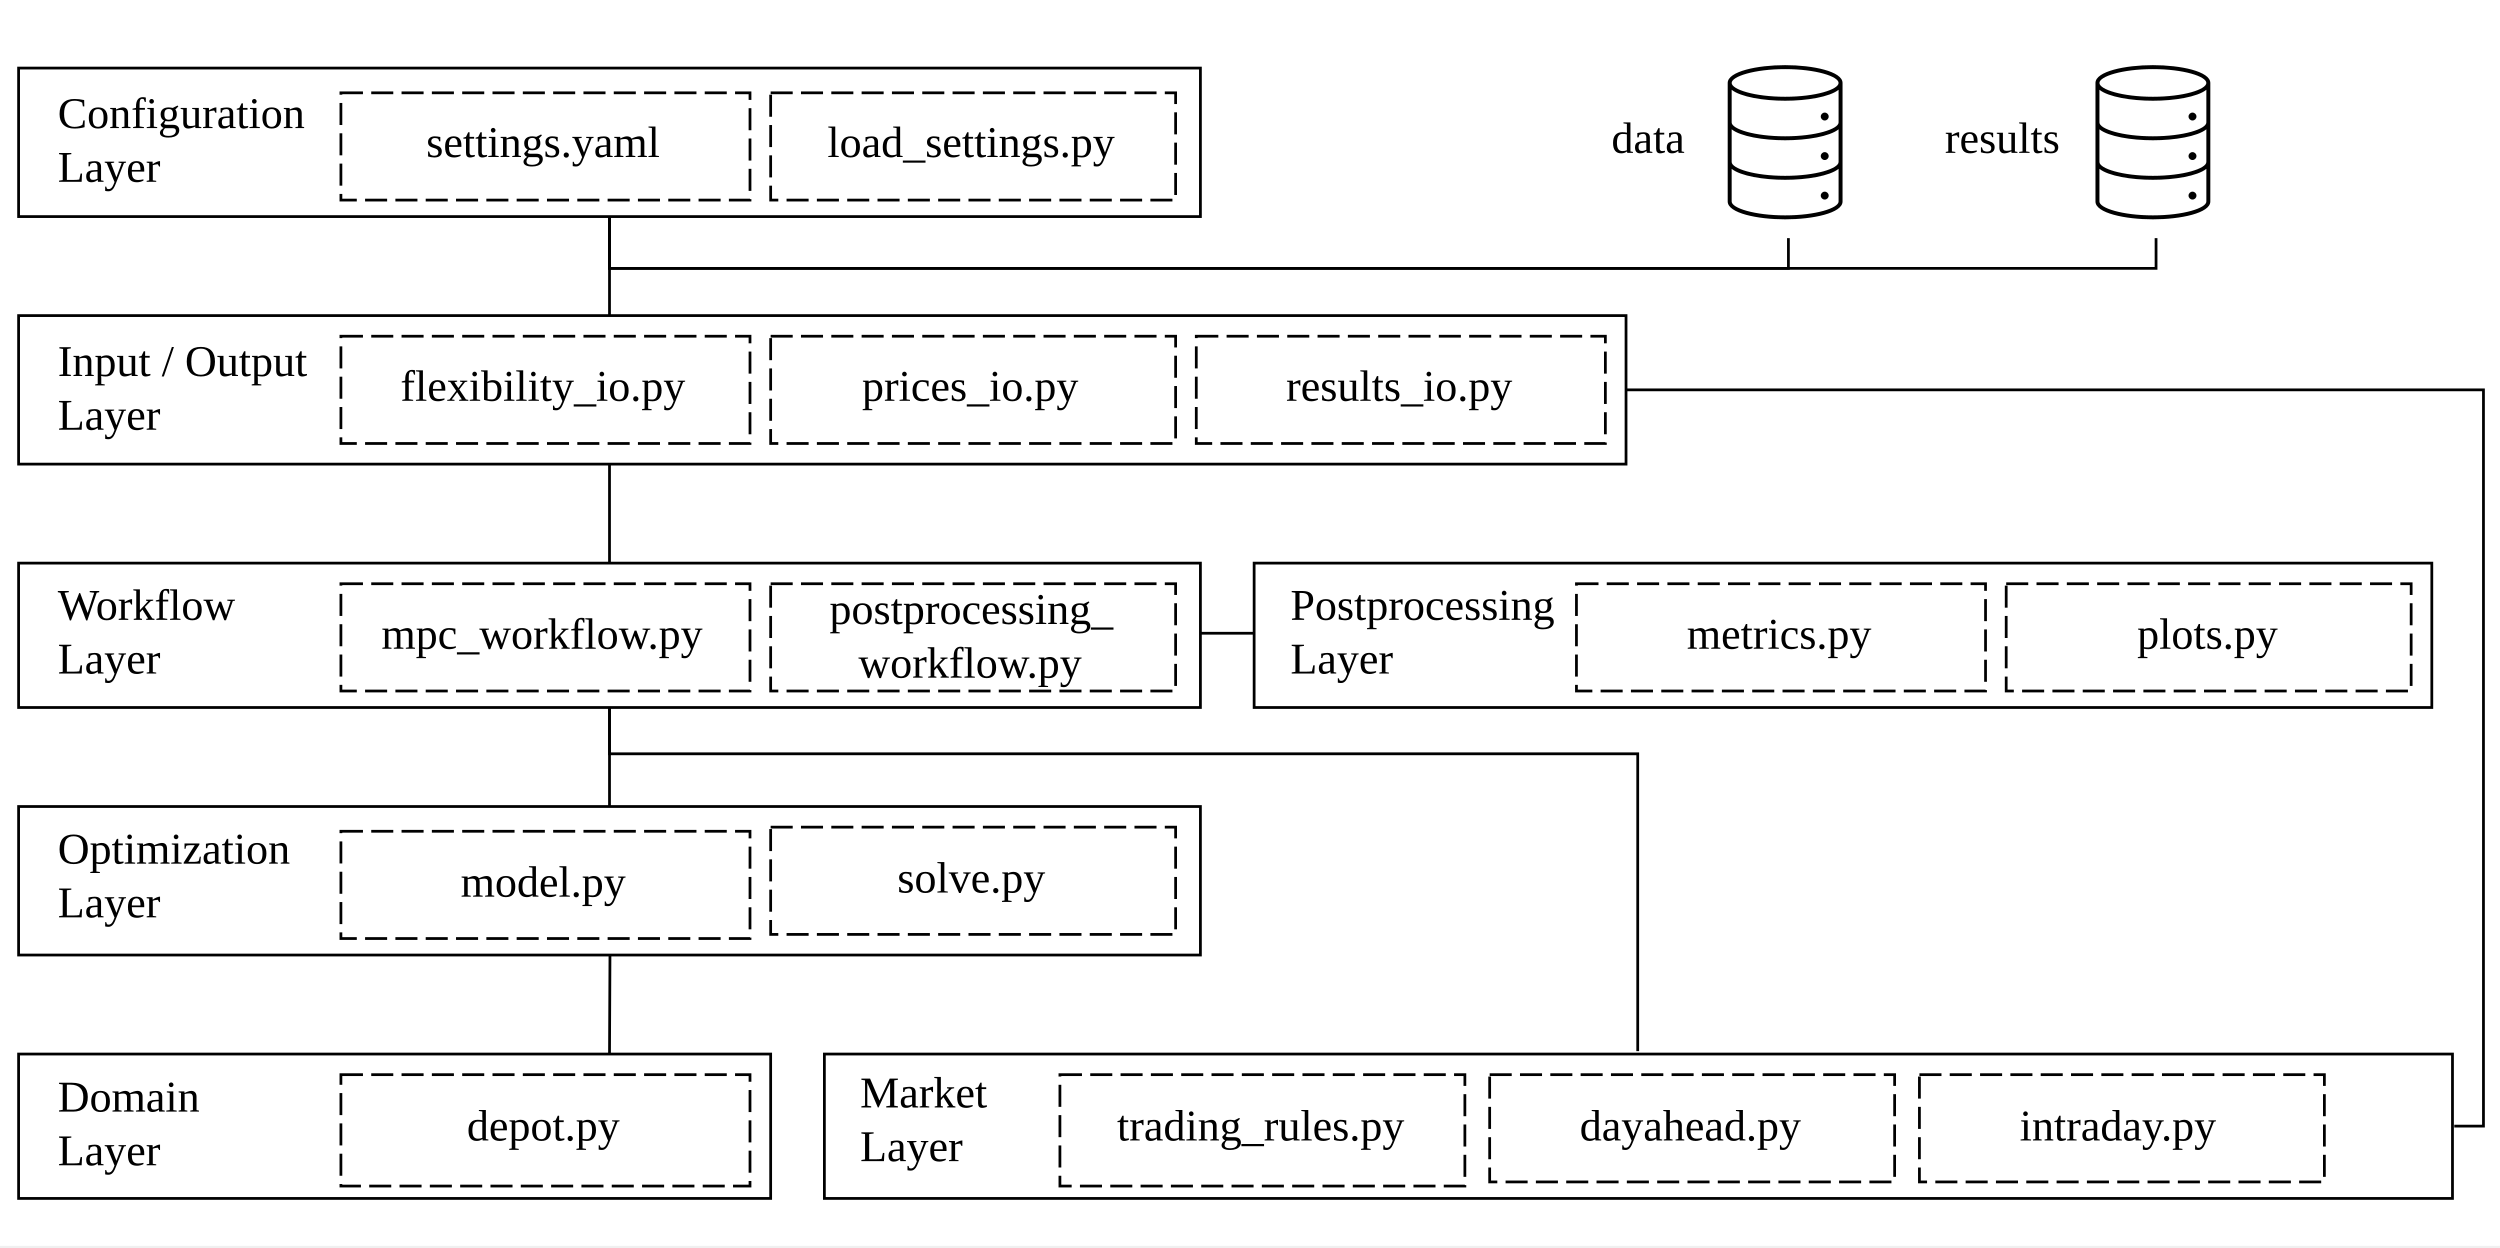
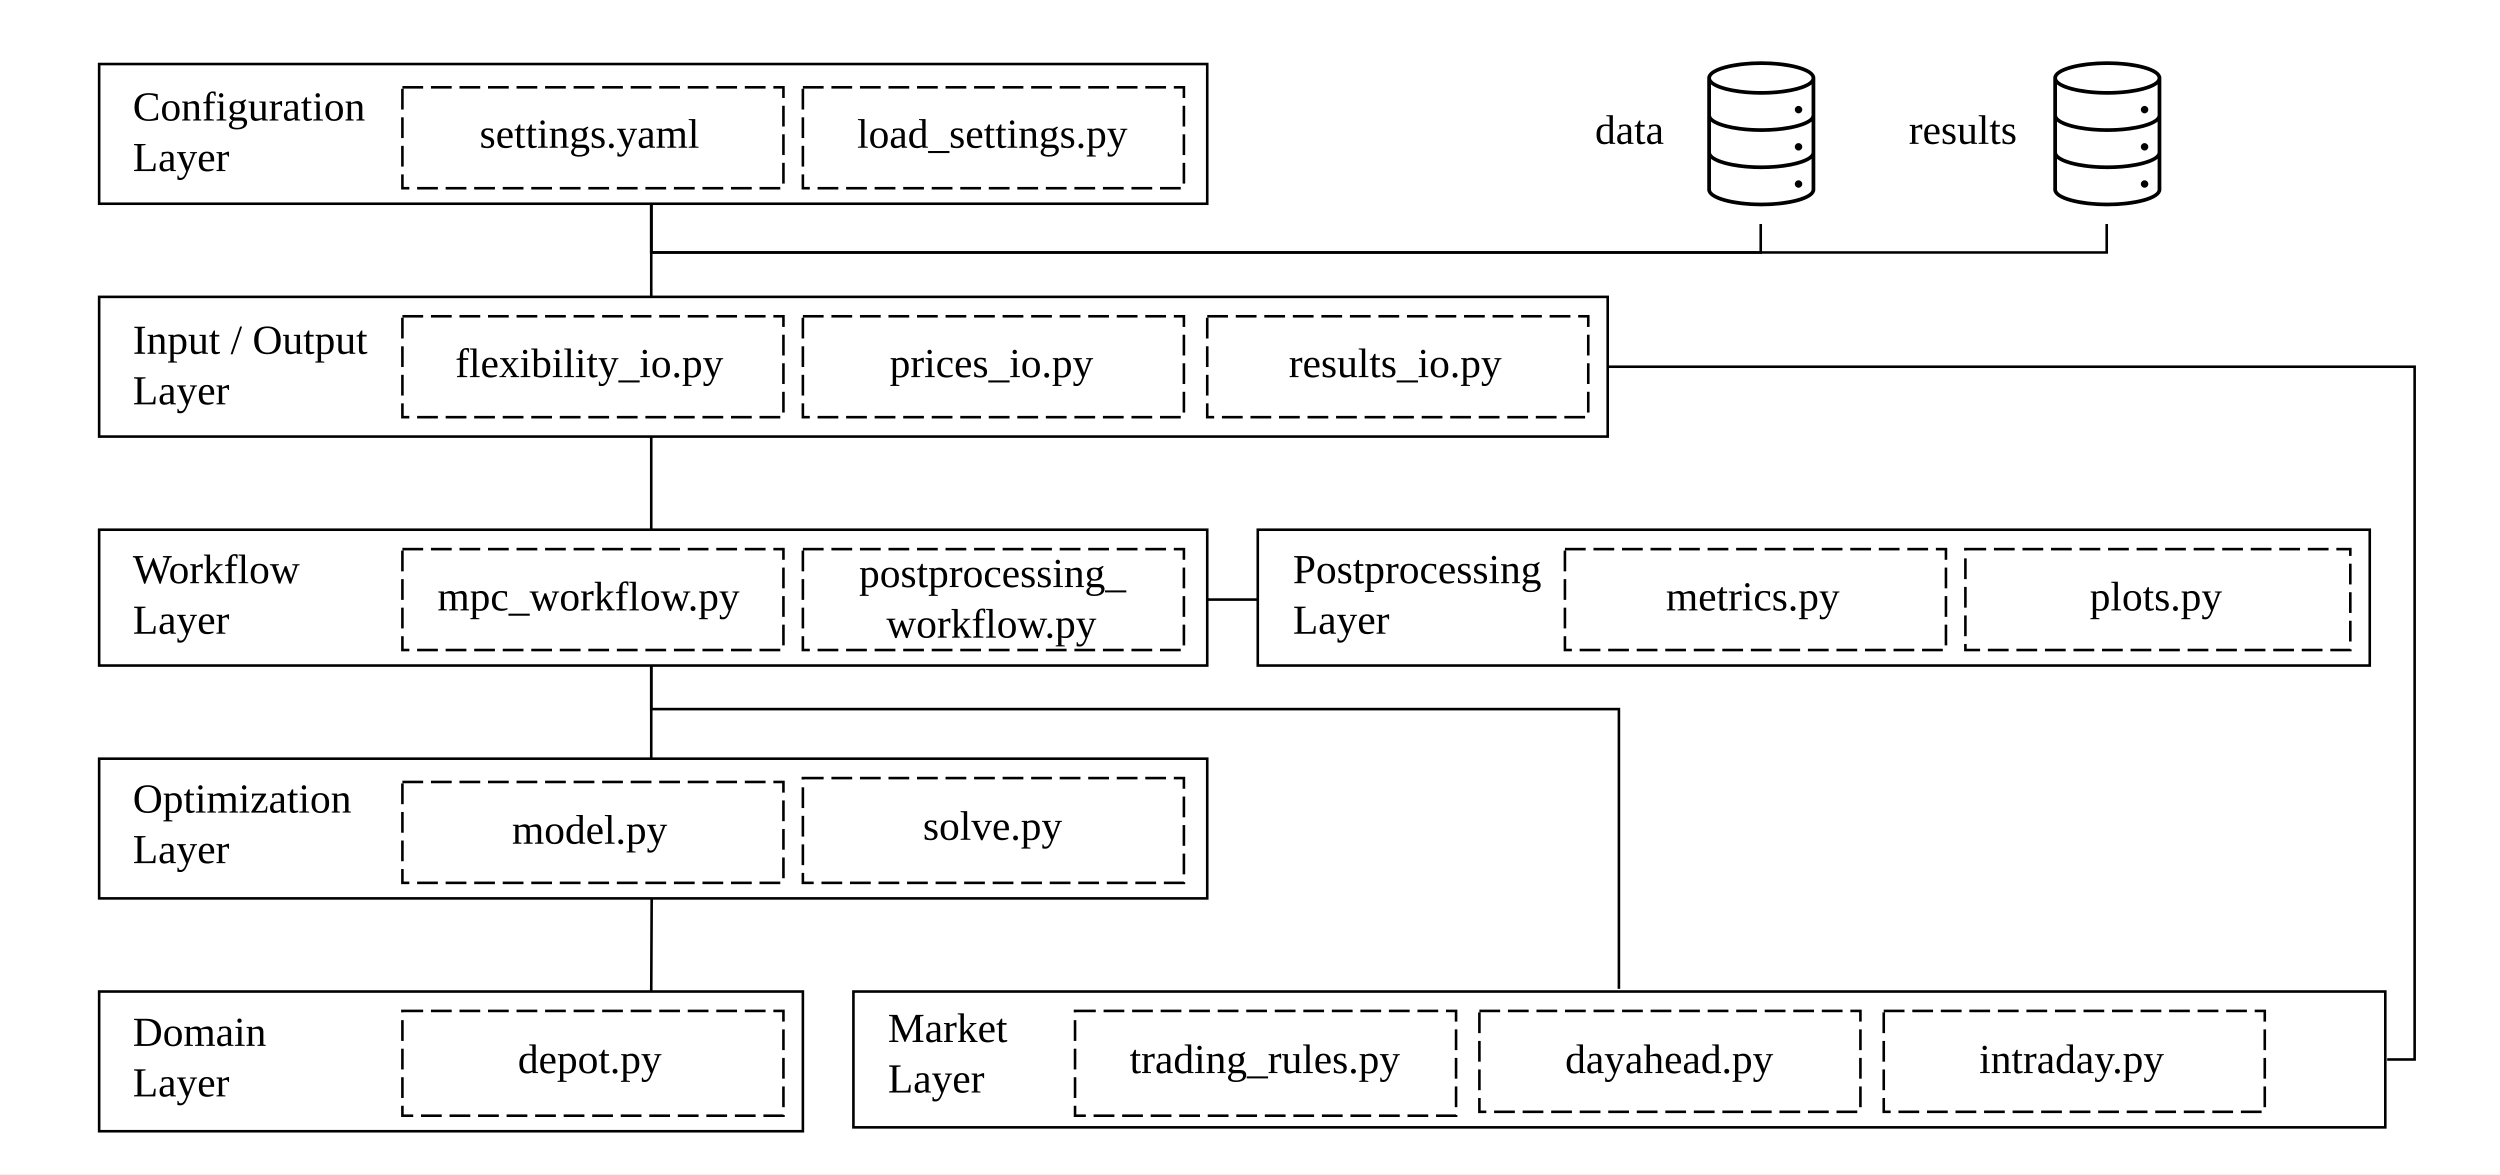
- <svg xmlns="http://www.w3.org/2000/svg" width="605" height="302" overflow="hidden">
-   <g>
-     <rect x="0" y="0" width="605" height="301.501" fill="#FFFFFF" />
-     <rect x="4.5" y="16.473" width="286" height="35.941" stroke="#000000" stroke-width="0.667" stroke-miterlimit="8" fill="none" />
-     <text font-family="Times New Roman,Times New Roman_MSFontService,sans-serif" font-weight="400" font-size="10.655" transform="matrix(1 0 0 0.998347 13.9775 31)">Configuration</text>
-     <text font-family="Times New Roman,Times New Roman_MSFontService,sans-serif" font-weight="400" font-size="10.655" transform="matrix(1 0 0 0.998347 13.9775 44)">Layer</text>
-     <rect x="4.5" y="76.374" width="389" height="35.941" stroke="#000000" stroke-width="0.667" stroke-miterlimit="8" fill="none" />
-     <rect x="4.5" y="136.274" width="286" height="34.942" stroke="#000000" stroke-width="0.667" stroke-miterlimit="8" fill="none" />
-     <rect x="4.5" y="195.177" width="286" height="35.941" stroke="#000000" stroke-width="0.667" stroke-miterlimit="8" fill="none" />
-     <rect x="4.5" y="255.078" width="182" height="34.942" stroke="#000000" stroke-width="0.667" stroke-miterlimit="8" fill="none" />
-     <text font-family="Times New Roman,Times New Roman_MSFontService,sans-serif" font-weight="400" font-size="10.655" transform="matrix(1 0 0 0.998347 13.9775 91)">Input / Output</text>
-     <text font-family="Times New Roman,Times New Roman_MSFontService,sans-serif" font-weight="400" font-size="10.655" transform="matrix(1 0 0 0.998347 13.9775 104)">Layer</text>
-     <text font-family="Times New Roman,Times New Roman_MSFontService,sans-serif" font-weight="400" font-size="10.655" transform="matrix(1 0 0 0.998347 13.9774 150)">Workflow</text>
-     <text font-family="Times New Roman,Times New Roman_MSFontService,sans-serif" font-weight="400" font-size="10.655" transform="matrix(1 0 0 0.998347 13.9774 163)">Layer</text>
-     <text font-family="Times New Roman,Times New Roman_MSFontService,sans-serif" font-weight="400" font-size="10.655" transform="matrix(1 0 0 0.998347 13.9773 209)">Optimization</text>
-     <text font-family="Times New Roman,Times New Roman_MSFontService,sans-serif" font-weight="400" font-size="10.655" transform="matrix(1 0 0 0.998347 13.9773 222)">Layer</text>
-     <text font-family="Times New Roman,Times New Roman_MSFontService,sans-serif" font-weight="400" font-size="10.655" transform="matrix(1 0 0 0.998347 13.9773 269)">Domain</text>
-     <text font-family="Times New Roman,Times New Roman_MSFontService,sans-serif" font-weight="400" font-size="10.655" transform="matrix(1 0 0 0.998347 13.9773 282)">Layer</text>
-     <rect x="303.5" y="136.274" width="285" height="34.942" stroke="#000000" stroke-width="0.667" stroke-miterlimit="8" fill="none" />
-     <rect x="199.5" y="255.078" width="394" height="34.942" stroke="#000000" stroke-width="0.667" stroke-miterlimit="8" fill="none" />
-     <rect x="82.5" y="22.463" width="99" height="25.957" stroke="#000000" stroke-width="0.667" stroke-miterlimit="8" stroke-dasharray="5.336 2.001" fill="none" />
-     <text font-family="Times New Roman,Times New Roman_MSFontService,sans-serif" font-weight="400" font-size="10.655" transform="matrix(1 0 0 0.998347 103.146 38)">settings.yaml</text>
-     <rect x="186.5" y="22.463" width="98" height="25.957" stroke="#000000" stroke-width="0.667" stroke-miterlimit="8" stroke-dasharray="5.336 2.001" fill="none" />
-     <text font-family="Times New Roman,Times New Roman_MSFontService,sans-serif" font-weight="400" font-size="10.655" transform="matrix(1 0 0 0.998347 200.224 38)">load_settings.py</text>
-     <rect x="82.5" y="81.365" width="99" height="25.957" stroke="#000000" stroke-width="0.667" stroke-miterlimit="8" stroke-dasharray="5.336 2.001" fill="none" />
-     <text font-family="Times New Roman,Times New Roman_MSFontService,sans-serif" font-weight="400" font-size="10.655" transform="matrix(1 0 0 0.998347 96.8922 97)">flexibility_io.py</text>
-     <rect x="186.5" y="81.365" width="98" height="25.957" stroke="#000000" stroke-width="0.667" stroke-miterlimit="8" stroke-dasharray="5.336 2.001" fill="none" />
-     <text font-family="Times New Roman,Times New Roman_MSFontService,sans-serif" font-weight="400" font-size="10.655" transform="matrix(1 0 0 0.998347 208.595 97)">prices_io.py</text>
-     <rect x="289.5" y="81.365" width="99" height="25.957" stroke="#000000" stroke-width="0.667" stroke-miterlimit="8" stroke-dasharray="5.336 2.001" fill="none" />
-     <text font-family="Times New Roman,Times New Roman_MSFontService,sans-serif" font-weight="400" font-size="10.655" transform="matrix(1 0 0 0.998347 311.226 97)">results_io.py</text>
-     <rect x="82.5" y="141.266" width="99" height="25.957" stroke="#000000" stroke-width="0.667" stroke-miterlimit="8" stroke-dasharray="5.336 2.001" fill="none" />
-     <text font-family="Times New Roman,Times New Roman_MSFontService,sans-serif" font-weight="400" font-size="10.655" transform="matrix(1 0 0 0.998347 92.3064 157)">mpc_workflow.py</text>
-     <rect x="186.5" y="141.266" width="98" height="25.957" stroke="#000000" stroke-width="0.667" stroke-miterlimit="8" stroke-dasharray="5.336 2.001" fill="none" />
-     <text font-family="Times New Roman,Times New Roman_MSFontService,sans-serif" font-weight="400" font-size="10.655" transform="matrix(1 0 0 0.998347 200.724 151)">postprocessing_</text>
-     <text font-family="Times New Roman,Times New Roman_MSFontService,sans-serif" font-weight="400" font-size="10.655" transform="matrix(1 0 0 0.998347 207.728 164)">workflow.py</text>
-     <rect x="381.5" y="141.266" width="99" height="25.957" stroke="#000000" stroke-width="0.667" stroke-miterlimit="8" stroke-dasharray="5.336 2.001" fill="none" />
-     <text font-family="Times New Roman,Times New Roman_MSFontService,sans-serif" font-weight="400" font-size="10.655" transform="matrix(1 0 0 0.998347 408.211 157)">metrics.py</text>
-     <rect x="82.5" y="201.167" width="99" height="25.957" stroke="#000000" stroke-width="0.667" stroke-miterlimit="8" stroke-dasharray="5.336 2.001" fill="none" />
-     <text font-family="Times New Roman,Times New Roman_MSFontService,sans-serif" font-weight="400" font-size="10.655" transform="matrix(1 0 0 0.998347 111.484 217)">model.py</text>
-     <rect x="186.5" y="200.169" width="98" height="25.957" stroke="#000000" stroke-width="0.667" stroke-miterlimit="8" stroke-dasharray="5.336 2.001" fill="none" />
-     <text font-family="Times New Roman,Times New Roman_MSFontService,sans-serif" font-weight="400" font-size="10.655" transform="matrix(1 0 0 0.998347 217.15 216)">solve.py</text>
-     <rect x="82.5" y="260.069" width="99" height="26.955" stroke="#000000" stroke-width="0.667" stroke-miterlimit="8" stroke-dasharray="5.336 2.001" fill="none" />
-     <text font-family="Times New Roman,Times New Roman_MSFontService,sans-serif" font-weight="400" font-size="10.655" transform="matrix(1 0 0 0.998347 112.985 276)">depot.py</text>
-     <rect x="256.5" y="260.069" width="98" height="26.955" stroke="#000000" stroke-width="0.667" stroke-miterlimit="8" stroke-dasharray="5.336 2.001" fill="none" />
-     <text font-family="Times New Roman,Times New Roman_MSFontService,sans-serif" font-weight="400" font-size="10.655" transform="matrix(1 0 0 0.998347 270.313 276)">trading_rules.py</text>
-     <rect x="360.5" y="260.069" width="98" height="25.957" stroke="#000000" stroke-width="0.667" stroke-miterlimit="8" stroke-dasharray="5.336 2.001" fill="none" />
-     <text font-family="Times New Roman,Times New Roman_MSFontService,sans-serif" font-weight="400" font-size="10.655" transform="matrix(1 0 0 0.998347 382.291 276)">dayahead.py</text>
-     <rect x="464.5" y="260.069" width="98" height="25.957" stroke="#000000" stroke-width="0.667" stroke-miterlimit="8" stroke-dasharray="5.336 2.001" fill="none" />
-     <text font-family="Times New Roman,Times New Roman_MSFontService,sans-serif" font-weight="400" font-size="10.655" transform="matrix(1 0 0 0.998347 488.766 276)">intraday.py</text>
-     <text font-family="Times New Roman,Times New Roman_MSFontService,sans-serif" font-weight="400" font-size="10.655" transform="matrix(1 0 0 0.998347 208.139 268)">Market</text>
-     <text font-family="Times New Roman,Times New Roman_MSFontService,sans-serif" font-weight="400" font-size="10.655" transform="matrix(1 0 0 0.998347 208.139 281)">Layer</text>
-     <text font-family="Times New Roman,Times New Roman_MSFontService,sans-serif" font-weight="400" font-size="10.655" transform="matrix(1 0 0 0.998347 312.282 150)">Postprocessing</text>
-     <text font-family="Times New Roman,Times New Roman_MSFontService,sans-serif" font-weight="400" font-size="10.655" transform="matrix(1 0 0 0.998347 312.282 163)">Layer</text>
-     <path d="M147.5 52.413 147.5 76.426" stroke="#000000" stroke-width="0.667" stroke-miterlimit="8" fill="none" fill-rule="evenodd" />
-     <path d="M147.5 112.314 147.5 136.327" stroke="#000000" stroke-width="0.667" stroke-miterlimit="8" fill="none" fill-rule="evenodd" />
-     <path d="M147.5 171.216 147.5 195.23" stroke="#000000" stroke-width="0.667" stroke-miterlimit="8" fill="none" fill-rule="evenodd" />
-     <path d="M0 0 0.112 24.012" stroke="#000000" stroke-width="0.666" stroke-miterlimit="8" fill="none" fill-rule="evenodd" transform="matrix(-1.00166 0 0 1 147.612 231.117)" />
-     <path d="M0 0 11.203 0 11.203 248.416 83.153 248.416" stroke="#000000" stroke-width="0.666" stroke-miterlimit="8" fill="none" fill-rule="evenodd" transform="matrix(1.84001e-16 1 1.00166 -1.83697e-16 147.5 171.216)" />
-     <path d="M393.5 94.344 600.998 94.344 600.998 272.519 593.936 272.519" stroke="#000000" stroke-width="0.667" stroke-miterlimit="8" fill="none" fill-rule="evenodd" />
-     <path d="M0 0 13.016 0" stroke="#000000" stroke-width="0.666" stroke-miterlimit="8" fill="none" fill-rule="evenodd" transform="matrix(1.00166 0 0 -1 290.5 153.246)" />
+ <svg xmlns="http://www.w3.org/2000/svg" width="643" height="302" overflow="hidden">
+   <defs>
+     <clipPath id="clip0">
+       <rect x="0" y="0" width="643" height="302" />
+     </clipPath>
+   </defs>
+   <g clip-path="url(#clip0)">
+     <rect x="0" y="0" width="643" height="302.431" fill="#FFFFFF" />
+     <rect x="25.5" y="16.469" width="285" height="35.932" stroke="#000000" stroke-width="0.667" stroke-miterlimit="8" fill="none" />
+     <text font-family="Times New Roman,Times New Roman_MSFontService,sans-serif" font-weight="400" font-size="10.655" transform="matrix(1 0 0 0.998121 34.1562 31)">Configuration</text>
+     <text font-family="Times New Roman,Times New Roman_MSFontService,sans-serif" font-weight="400" font-size="10.655" transform="matrix(1 0 0 0.998121 34.1562 44)">Layer</text>
+     <rect x="25.5" y="76.356" width="388" height="35.932" stroke="#000000" stroke-width="0.667" stroke-miterlimit="8" fill="none" />
+     <rect x="25.5" y="136.243" width="285" height="34.934" stroke="#000000" stroke-width="0.667" stroke-miterlimit="8" fill="none" />
+     <rect x="25.5" y="195.133" width="285" height="35.932" stroke="#000000" stroke-width="0.667" stroke-miterlimit="8" fill="none" />
+     <rect x="25.5" y="255.02" width="181" height="35.932" stroke="#000000" stroke-width="0.667" stroke-miterlimit="8" fill="none" />
+     <text font-family="Times New Roman,Times New Roman_MSFontService,sans-serif" font-weight="400" font-size="10.655" transform="matrix(1 0 0 0.998121 34.1562 91)">Input / Output</text>
+     <text font-family="Times New Roman,Times New Roman_MSFontService,sans-serif" font-weight="400" font-size="10.655" transform="matrix(1 0 0 0.998121 34.1562 104)">Layer</text>
+     <text font-family="Times New Roman,Times New Roman_MSFontService,sans-serif" font-weight="400" font-size="10.655" transform="matrix(1 0 0 0.998121 34.1561 150)">Workflow</text>
+     <text font-family="Times New Roman,Times New Roman_MSFontService,sans-serif" font-weight="400" font-size="10.655" transform="matrix(1 0 0 0.998121 34.1561 163)">Layer</text>
+     <text font-family="Times New Roman,Times New Roman_MSFontService,sans-serif" font-weight="400" font-size="10.655" transform="matrix(1 0 0 0.998121 34.156 209)">Optimization</text>
+     <text font-family="Times New Roman,Times New Roman_MSFontService,sans-serif" font-weight="400" font-size="10.655" transform="matrix(1 0 0 0.998121 34.156 222)">Layer</text>
+     <text font-family="Times New Roman,Times New Roman_MSFontService,sans-serif" font-weight="400" font-size="10.655" transform="matrix(1 0 0 0.998121 34.156 269)">Domain</text>
+     <text font-family="Times New Roman,Times New Roman_MSFontService,sans-serif" font-weight="400" font-size="10.655" transform="matrix(1 0 0 0.998121 34.156 282)">Layer</text>
+     <rect x="323.5" y="136.243" width="286" height="34.934" stroke="#000000" stroke-width="0.667" stroke-miterlimit="8" fill="none" />
+     <rect x="219.5" y="255.02" width="394" height="34.934" stroke="#000000" stroke-width="0.667" stroke-miterlimit="8" fill="none" />
+     <rect x="103.5" y="22.458" width="98" height="25.951" stroke="#000000" stroke-width="0.667" stroke-miterlimit="8" stroke-dasharray="5.337 2.002" fill="none" />
+     <text font-family="Times New Roman,Times New Roman_MSFontService,sans-serif" font-weight="400" font-size="10.655" transform="matrix(1 0 0 0.998121 123.345 38)">settings.yaml</text>
+     <rect x="206.5" y="22.458" width="98" height="25.951" stroke="#000000" stroke-width="0.667" stroke-miterlimit="8" stroke-dasharray="5.337 2.002" fill="none" />
+     <text font-family="Times New Roman,Times New Roman_MSFontService,sans-serif" font-weight="400" font-size="10.655" transform="matrix(1 0 0 0.998121 220.445 38)">load_settings.py</text>
+     <rect x="103.5" y="81.347" width="98" height="25.951" stroke="#000000" stroke-width="0.667" stroke-miterlimit="8" stroke-dasharray="5.337 2.002" fill="none" />
+     <text font-family="Times New Roman,Times New Roman_MSFontService,sans-serif" font-weight="400" font-size="10.655" transform="matrix(1 0 0 0.998121 117.09 97)">flexibility_io.py</text>
+     <rect x="206.5" y="81.347" width="98" height="25.951" stroke="#000000" stroke-width="0.667" stroke-miterlimit="8" stroke-dasharray="5.337 2.002" fill="none" />
+     <text font-family="Times New Roman,Times New Roman_MSFontService,sans-serif" font-weight="400" font-size="10.655" transform="matrix(1 0 0 0.998121 228.818 97)">prices_io.py</text>
+     <rect x="310.5" y="81.347" width="98" height="25.951" stroke="#000000" stroke-width="0.667" stroke-miterlimit="8" stroke-dasharray="5.337 2.002" fill="none" />
+     <text font-family="Times New Roman,Times New Roman_MSFontService,sans-serif" font-weight="400" font-size="10.655" transform="matrix(1 0 0 0.998121 331.473 97)">results_io.py</text>
+     <rect x="103.5" y="141.234" width="98" height="25.951" stroke="#000000" stroke-width="0.667" stroke-miterlimit="8" stroke-dasharray="5.337 2.002" fill="none" />
+     <text font-family="Times New Roman,Times New Roman_MSFontService,sans-serif" font-weight="400" font-size="10.655" transform="matrix(1 0 0 0.998121 112.503 157)">mpc_workflow.py</text>
+     <rect x="206.5" y="141.234" width="98" height="25.951" stroke="#000000" stroke-width="0.667" stroke-miterlimit="8" stroke-dasharray="5.337 2.002" fill="none" />
+     <text font-family="Times New Roman,Times New Roman_MSFontService,sans-serif" font-weight="400" font-size="10.655" transform="matrix(1 0 0 0.998121 220.945 151)">postprocessing_</text>
+     <text font-family="Times New Roman,Times New Roman_MSFontService,sans-serif" font-weight="400" font-size="10.655" transform="matrix(1 0 0 0.998121 227.951 164)">workflow.py</text>
+     <rect x="402.5" y="141.234" width="98" height="25.951" stroke="#000000" stroke-width="0.667" stroke-miterlimit="8" stroke-dasharray="5.337 2.002" fill="none" />
+     <text font-family="Times New Roman,Times New Roman_MSFontService,sans-serif" font-weight="400" font-size="10.655" transform="matrix(1 0 0 0.998121 428.479 157)">metrics.py</text>
+     <rect x="103.5" y="201.121" width="98" height="25.951" stroke="#000000" stroke-width="0.667" stroke-miterlimit="8" stroke-dasharray="5.337 2.002" fill="none" />
+     <text font-family="Times New Roman,Times New Roman_MSFontService,sans-serif" font-weight="400" font-size="10.655" transform="matrix(1 0 0 0.998121 131.684 217)">model.py</text>
+     <rect x="206.5" y="200.123" width="98" height="26.949" stroke="#000000" stroke-width="0.667" stroke-miterlimit="8" stroke-dasharray="5.337 2.002" fill="none" />
+     <text font-family="Times New Roman,Times New Roman_MSFontService,sans-serif" font-weight="400" font-size="10.655" transform="matrix(1 0 0 0.998121 237.375 216)">solve.py</text>
+     <rect x="103.5" y="260.01" width="98" height="26.949" stroke="#000000" stroke-width="0.667" stroke-miterlimit="8" stroke-dasharray="5.337 2.002" fill="none" />
+     <text font-family="Times New Roman,Times New Roman_MSFontService,sans-serif" font-weight="400" font-size="10.655" transform="matrix(1 0 0 0.998121 133.186 276)">depot.py</text>
+     <rect x="276.5" y="260.01" width="98" height="26.949" stroke="#000000" stroke-width="0.667" stroke-miterlimit="8" stroke-dasharray="5.337 2.002" fill="none" />
+     <text font-family="Times New Roman,Times New Roman_MSFontService,sans-serif" font-weight="400" font-size="10.655" transform="matrix(1 0 0 0.998121 290.55 276)">trading_rules.py</text>
+     <rect x="380.5" y="260.01" width="98" height="25.951" stroke="#000000" stroke-width="0.667" stroke-miterlimit="8" stroke-dasharray="5.337 2.002" fill="none" />
+     <text font-family="Times New Roman,Times New Roman_MSFontService,sans-serif" font-weight="400" font-size="10.655" transform="matrix(1 0 0 0.998121 402.553 276)">dayahead.py</text>
+     <rect x="484.5" y="260.01" width="98" height="25.951" stroke="#000000" stroke-width="0.667" stroke-miterlimit="8" stroke-dasharray="5.337 2.002" fill="none" />
+     <text font-family="Times New Roman,Times New Roman_MSFontService,sans-serif" font-weight="400" font-size="10.655" transform="matrix(1 0 0 0.998121 509.052 276)">intraday.py</text>
+     <text font-family="Times New Roman,Times New Roman_MSFontService,sans-serif" font-weight="400" font-size="10.655" transform="matrix(1 0 0 0.998121 228.362 268)">Market</text>
+     <text font-family="Times New Roman,Times New Roman_MSFontService,sans-serif" font-weight="400" font-size="10.655" transform="matrix(1 0 0 0.998121 228.362 281)">Layer</text>
+     <text font-family="Times New Roman,Times New Roman_MSFontService,sans-serif" font-weight="400" font-size="10.655" transform="matrix(1 0 0 0.998121 332.529 150)">Postprocessing</text>
+     <text font-family="Times New Roman,Times New Roman_MSFontService,sans-serif" font-weight="400" font-size="10.655" transform="matrix(1 0 0 0.998121 332.529 163)">Layer</text>
+     <path d="M167.5 52.401 167.5 76.414" stroke="#000000" stroke-width="0.667" stroke-miterlimit="8" fill="none" fill-rule="evenodd" />
+     <path d="M167.5 112.289 167.5 136.302" stroke="#000000" stroke-width="0.667" stroke-miterlimit="8" fill="none" fill-rule="evenodd" />
+     <path d="M167.5 171.178 167.5 195.191" stroke="#000000" stroke-width="0.667" stroke-miterlimit="8" fill="none" fill-rule="evenodd" />
+     <path d="M0 0 0.112 24.012" stroke="#000000" stroke-width="0.666" stroke-miterlimit="8" fill="none" fill-rule="evenodd" transform="matrix(-1.00188 0 0 1 167.612 231.065)" />
+     <path d="M0 0 11.203 0 11.203 248.416 83.153 248.416" stroke="#000000" stroke-width="0.666" stroke-miterlimit="8" fill="none" fill-rule="evenodd" transform="matrix(1.84043e-16 1 1.00188 -1.83697e-16 167.5 171.178)" />
+     <path d="M413.5 94.323 621.045 94.323 621.045 272.498 613.982 272.498" stroke="#000000" stroke-width="0.667" stroke-miterlimit="8" fill="none" fill-rule="evenodd" />
+     <path d="M0 0 13.016 0" stroke="#000000" stroke-width="0.666" stroke-miterlimit="8" fill="none" fill-rule="evenodd" transform="matrix(1.00188 0 0 -1 310.5 154.21)" />
    <g>
      <g>
        <g>
-           <path d="M36.835 37.792 36.835 9.089C36.835 6.293 29.688 4.784 22.962 4.784 16.236 4.784 9.089 6.293 9.089 9.089L9.089 37.792C9.089 40.588 16.236 42.097 22.962 42.097 29.688 42.097 36.835 40.588 36.835 37.792ZM22.962 5.74C30.354 5.74 35.878 7.51 35.878 9.089 35.878 10.668 30.354 12.438 22.962 12.438 15.57 12.438 10.046 10.668 10.046 9.089 10.046 7.51 15.57 5.74 22.962 5.74ZM10.046 10.744C12.212 12.476 17.716 13.395 22.962 13.395 28.208 13.395 33.712 12.476 35.878 10.744L35.878 18.657C35.878 20.235 30.354 22.005 22.962 22.005 15.57 22.005 10.046 20.235 10.046 18.657ZM10.046 20.312C12.212 22.044 17.716 22.962 22.962 22.962 28.208 22.962 33.712 22.044 35.878 20.312L35.878 28.224C35.878 29.803 30.354 31.573 22.962 31.573 15.57 31.573 10.046 29.803 10.046 28.224ZM10.046 37.792 10.046 29.879C12.212 31.611 17.716 32.529 22.962 32.529 28.208 32.529 33.712 31.611 35.878 29.879L35.878 37.792C35.878 39.37 30.354 41.14 22.962 41.14 15.57 41.14 10.046 39.37 10.046 37.792Z" transform="matrix(1.00165 0 0 1 409 10.9818)" />
-           <path d="M33.486 17.221C33.486 17.75 33.058 18.178 32.529 18.178 32.001 18.178 31.573 17.75 31.573 17.221 31.573 16.693 32.001 16.265 32.529 16.265 33.058 16.265 33.486 16.693 33.486 17.221Z" transform="matrix(1.00165 0 0 1 409 10.9818)" />
-           <path d="M33.486 26.789C33.486 27.317 33.058 27.746 32.529 27.746 32.001 27.746 31.573 27.317 31.573 26.789 31.573 26.261 32.001 25.832 32.529 25.832 33.058 25.832 33.486 26.261 33.486 26.789Z" transform="matrix(1.00165 0 0 1 409 10.9818)" />
-           <path d="M33.486 36.356C33.486 36.885 33.058 37.313 32.529 37.313 32.001 37.313 31.573 36.885 31.573 36.356 31.573 35.828 32.001 35.4 32.529 35.4 33.058 35.4 33.486 35.828 33.486 36.356Z" transform="matrix(1.00165 0 0 1 409 10.9818)" />
+           <path d="M36.827 37.783 36.827 9.087C36.827 6.291 29.681 4.783 22.957 4.783 16.233 4.783 9.087 6.291 9.087 9.087L9.087 37.783C9.087 40.579 16.233 42.087 22.957 42.087 29.681 42.087 36.827 40.579 36.827 37.783ZM22.957 5.739C30.347 5.739 35.87 7.509 35.87 9.087 35.87 10.665 30.347 12.435 22.957 12.435 15.566 12.435 10.044 10.665 10.044 9.087 10.044 7.509 15.566 5.739 22.957 5.739ZM10.044 10.742C12.21 12.473 17.712 13.391 22.957 13.391 28.202 13.391 33.704 12.473 35.87 10.742L35.87 18.652C35.87 20.231 30.347 22 22.957 22 15.566 22 10.044 20.231 10.044 18.652ZM10.044 20.307C12.21 22.038 17.712 22.957 22.957 22.957 28.202 22.957 33.704 22.038 35.87 20.307L35.87 28.218C35.87 29.796 30.347 31.566 22.957 31.566 15.566 31.566 10.044 29.796 10.044 28.218ZM10.044 37.783 10.044 29.872C12.21 31.604 17.712 32.522 22.957 32.522 28.202 32.522 33.704 31.604 35.87 29.872L35.87 37.783C35.87 39.361 30.347 41.131 22.957 41.131 15.566 41.131 10.044 39.361 10.044 37.783Z" transform="matrix(1.00188 0 0 1 430 10.9794)" />
+           <path d="M33.479 17.218C33.479 17.746 33.05 18.174 32.522 18.174 31.994 18.174 31.566 17.746 31.566 17.218 31.566 16.689 31.994 16.261 32.522 16.261 33.05 16.261 33.479 16.689 33.479 17.218Z" transform="matrix(1.00188 0 0 1 430 10.9794)" />
+           <path d="M33.479 26.783C33.479 27.311 33.05 27.739 32.522 27.739 31.994 27.739 31.566 27.311 31.566 26.783 31.566 26.255 31.994 25.826 32.522 25.826 33.05 25.826 33.479 26.255 33.479 26.783Z" transform="matrix(1.00188 0 0 1 430 10.9794)" />
+           <path d="M33.479 36.348C33.479 36.877 33.05 37.305 32.522 37.305 31.994 37.305 31.566 36.877 31.566 36.348 31.566 35.82 31.994 35.392 32.522 35.392 33.05 35.392 33.479 35.82 33.479 36.348Z" transform="matrix(1.00188 0 0 1 430 10.9794)" />
        </g>
      </g>
    </g>
    <g>
      <g>
        <g>
-           <path d="M36.835 37.792 36.835 9.089C36.835 6.293 29.688 4.784 22.962 4.784 16.236 4.784 9.089 6.293 9.089 9.089L9.089 37.792C9.089 40.588 16.236 42.097 22.962 42.097 29.688 42.097 36.835 40.588 36.835 37.792ZM22.962 5.74C30.354 5.74 35.878 7.51 35.878 9.089 35.878 10.668 30.354 12.438 22.962 12.438 15.57 12.438 10.046 10.668 10.046 9.089 10.046 7.51 15.57 5.74 22.962 5.74ZM10.046 10.744C12.212 12.476 17.716 13.395 22.962 13.395 28.208 13.395 33.712 12.476 35.878 10.744L35.878 18.657C35.878 20.235 30.354 22.005 22.962 22.005 15.57 22.005 10.046 20.235 10.046 18.657ZM10.046 20.312C12.212 22.044 17.716 22.962 22.962 22.962 28.208 22.962 33.712 22.044 35.878 20.312L35.878 28.224C35.878 29.803 30.354 31.573 22.962 31.573 15.57 31.573 10.046 29.803 10.046 28.224ZM10.046 37.792 10.046 29.879C12.212 31.611 17.716 32.529 22.962 32.529 28.208 32.529 33.712 31.611 35.878 29.879L35.878 37.792C35.878 39.37 30.354 41.14 22.962 41.14 15.57 41.14 10.046 39.37 10.046 37.792Z" transform="matrix(1.00165 0 0 1 498 10.9818)" />
-           <path d="M33.486 17.221C33.486 17.75 33.058 18.178 32.529 18.178 32.001 18.178 31.573 17.75 31.573 17.221 31.573 16.693 32.001 16.265 32.529 16.265 33.058 16.265 33.486 16.693 33.486 17.221Z" transform="matrix(1.00165 0 0 1 498 10.9818)" />
-           <path d="M33.486 26.789C33.486 27.317 33.058 27.746 32.529 27.746 32.001 27.746 31.573 27.317 31.573 26.789 31.573 26.261 32.001 25.832 32.529 25.832 33.058 25.832 33.486 26.261 33.486 26.789Z" transform="matrix(1.00165 0 0 1 498 10.9818)" />
-           <path d="M33.486 36.356C33.486 36.885 33.058 37.313 32.529 37.313 32.001 37.313 31.573 36.885 31.573 36.356 31.573 35.828 32.001 35.4 32.529 35.4 33.058 35.4 33.486 35.828 33.486 36.356Z" transform="matrix(1.00165 0 0 1 498 10.9818)" />
+           <path d="M36.827 37.783 36.827 9.087C36.827 6.291 29.681 4.783 22.957 4.783 16.233 4.783 9.087 6.291 9.087 9.087L9.087 37.783C9.087 40.579 16.233 42.087 22.957 42.087 29.681 42.087 36.827 40.579 36.827 37.783ZM22.957 5.739C30.347 5.739 35.87 7.509 35.87 9.087 35.87 10.665 30.347 12.435 22.957 12.435 15.566 12.435 10.044 10.665 10.044 9.087 10.044 7.509 15.566 5.739 22.957 5.739ZM10.044 10.742C12.21 12.473 17.712 13.391 22.957 13.391 28.202 13.391 33.704 12.473 35.87 10.742L35.87 18.652C35.87 20.231 30.347 22 22.957 22 15.566 22 10.044 20.231 10.044 18.652ZM10.044 20.307C12.21 22.038 17.712 22.957 22.957 22.957 28.202 22.957 33.704 22.038 35.87 20.307L35.87 28.218C35.87 29.796 30.347 31.566 22.957 31.566 15.566 31.566 10.044 29.796 10.044 28.218ZM10.044 37.783 10.044 29.872C12.21 31.604 17.712 32.522 22.957 32.522 28.202 32.522 33.704 31.604 35.87 29.872L35.87 37.783C35.87 39.361 30.347 41.131 22.957 41.131 15.566 41.131 10.044 39.361 10.044 37.783Z" transform="matrix(1.00188 0 0 1 519 10.9794)" />
+           <path d="M33.479 17.218C33.479 17.746 33.05 18.174 32.522 18.174 31.994 18.174 31.566 17.746 31.566 17.218 31.566 16.689 31.994 16.261 32.522 16.261 33.05 16.261 33.479 16.689 33.479 17.218Z" transform="matrix(1.00188 0 0 1 519 10.9794)" />
+           <path d="M33.479 26.783C33.479 27.311 33.05 27.739 32.522 27.739 31.994 27.739 31.566 27.311 31.566 26.783 31.566 26.255 31.994 25.826 32.522 25.826 33.05 25.826 33.479 26.255 33.479 26.783Z" transform="matrix(1.00188 0 0 1 519 10.9794)" />
+           <path d="M33.479 36.348C33.479 36.877 33.05 37.305 32.522 37.305 31.994 37.305 31.566 36.877 31.566 36.348 31.566 35.82 31.994 35.392 32.522 35.392 33.05 35.392 33.479 35.82 33.479 36.348Z" transform="matrix(1.00188 0 0 1 519 10.9794)" />
        </g>
      </g>
    </g>
-     <text font-family="Times New Roman,Times New Roman_MSFontService,sans-serif" font-weight="400" font-size="10.655" transform="matrix(1 0 0 0.998347 389.97 37)">data</text>
-     <text font-family="Times New Roman,Times New Roman_MSFontService,sans-serif" font-weight="400" font-size="10.655" transform="matrix(1 0 0 0.998347 470.658 37)">results</text>
-     <path d="M0 0 12.533 0 12.533 284.823 5.208 284.823" stroke="#000000" stroke-width="0.666" stroke-miterlimit="8" fill="none" fill-rule="evenodd" transform="matrix(1.84001e-16 1 1.00166 -1.83697e-16 147.5 52.4133)" />
-     <path d="M0 0 12.533 0 12.533 373.645 5.208 373.645" stroke="#000000" stroke-width="0.666" stroke-miterlimit="8" fill="none" fill-rule="evenodd" transform="matrix(1.84001e-16 1 1.00166 -1.83697e-16 147.5 52.4133)" />
-     <rect x="485.5" y="141.266" width="98" height="25.957" stroke="#000000" stroke-width="0.667" stroke-miterlimit="8" stroke-dasharray="5.336 2.001" fill="none" />
-     <text font-family="Times New Roman,Times New Roman_MSFontService,sans-serif" font-weight="400" font-size="10.655" transform="matrix(1 0 0 0.998347 517.185 157)">plots.py</text>
+     <text font-family="Times New Roman,Times New Roman_MSFontService,sans-serif" font-weight="400" font-size="10.655" transform="matrix(1 0 0 0.998121 410.234 37)">data</text>
+     <text font-family="Times New Roman,Times New Roman_MSFontService,sans-serif" font-weight="400" font-size="10.655" transform="matrix(1 0 0 0.998121 490.94 37)">results</text>
+     <path d="M0 0 12.533 0 12.533 284.823 5.208 284.823" stroke="#000000" stroke-width="0.666" stroke-miterlimit="8" fill="none" fill-rule="evenodd" transform="matrix(1.84043e-16 1 1.00188 -1.83697e-16 167.5 52.4014)" />
+     <path d="M0 0 12.533 0 12.533 373.645 5.208 373.645" stroke="#000000" stroke-width="0.666" stroke-miterlimit="8" fill="none" fill-rule="evenodd" transform="matrix(1.84043e-16 1 1.00188 -1.83697e-16 167.5 52.4014)" />
+     <rect x="505.5" y="141.234" width="99" height="25.951" stroke="#000000" stroke-width="0.667" stroke-miterlimit="8" stroke-dasharray="5.337 2.002" fill="none" />
+     <text font-family="Times New Roman,Times New Roman_MSFontService,sans-serif" font-weight="400" font-size="10.655" transform="matrix(1 0 0 0.998121 537.478 157)">plots.py</text>
  </g>
</svg>
